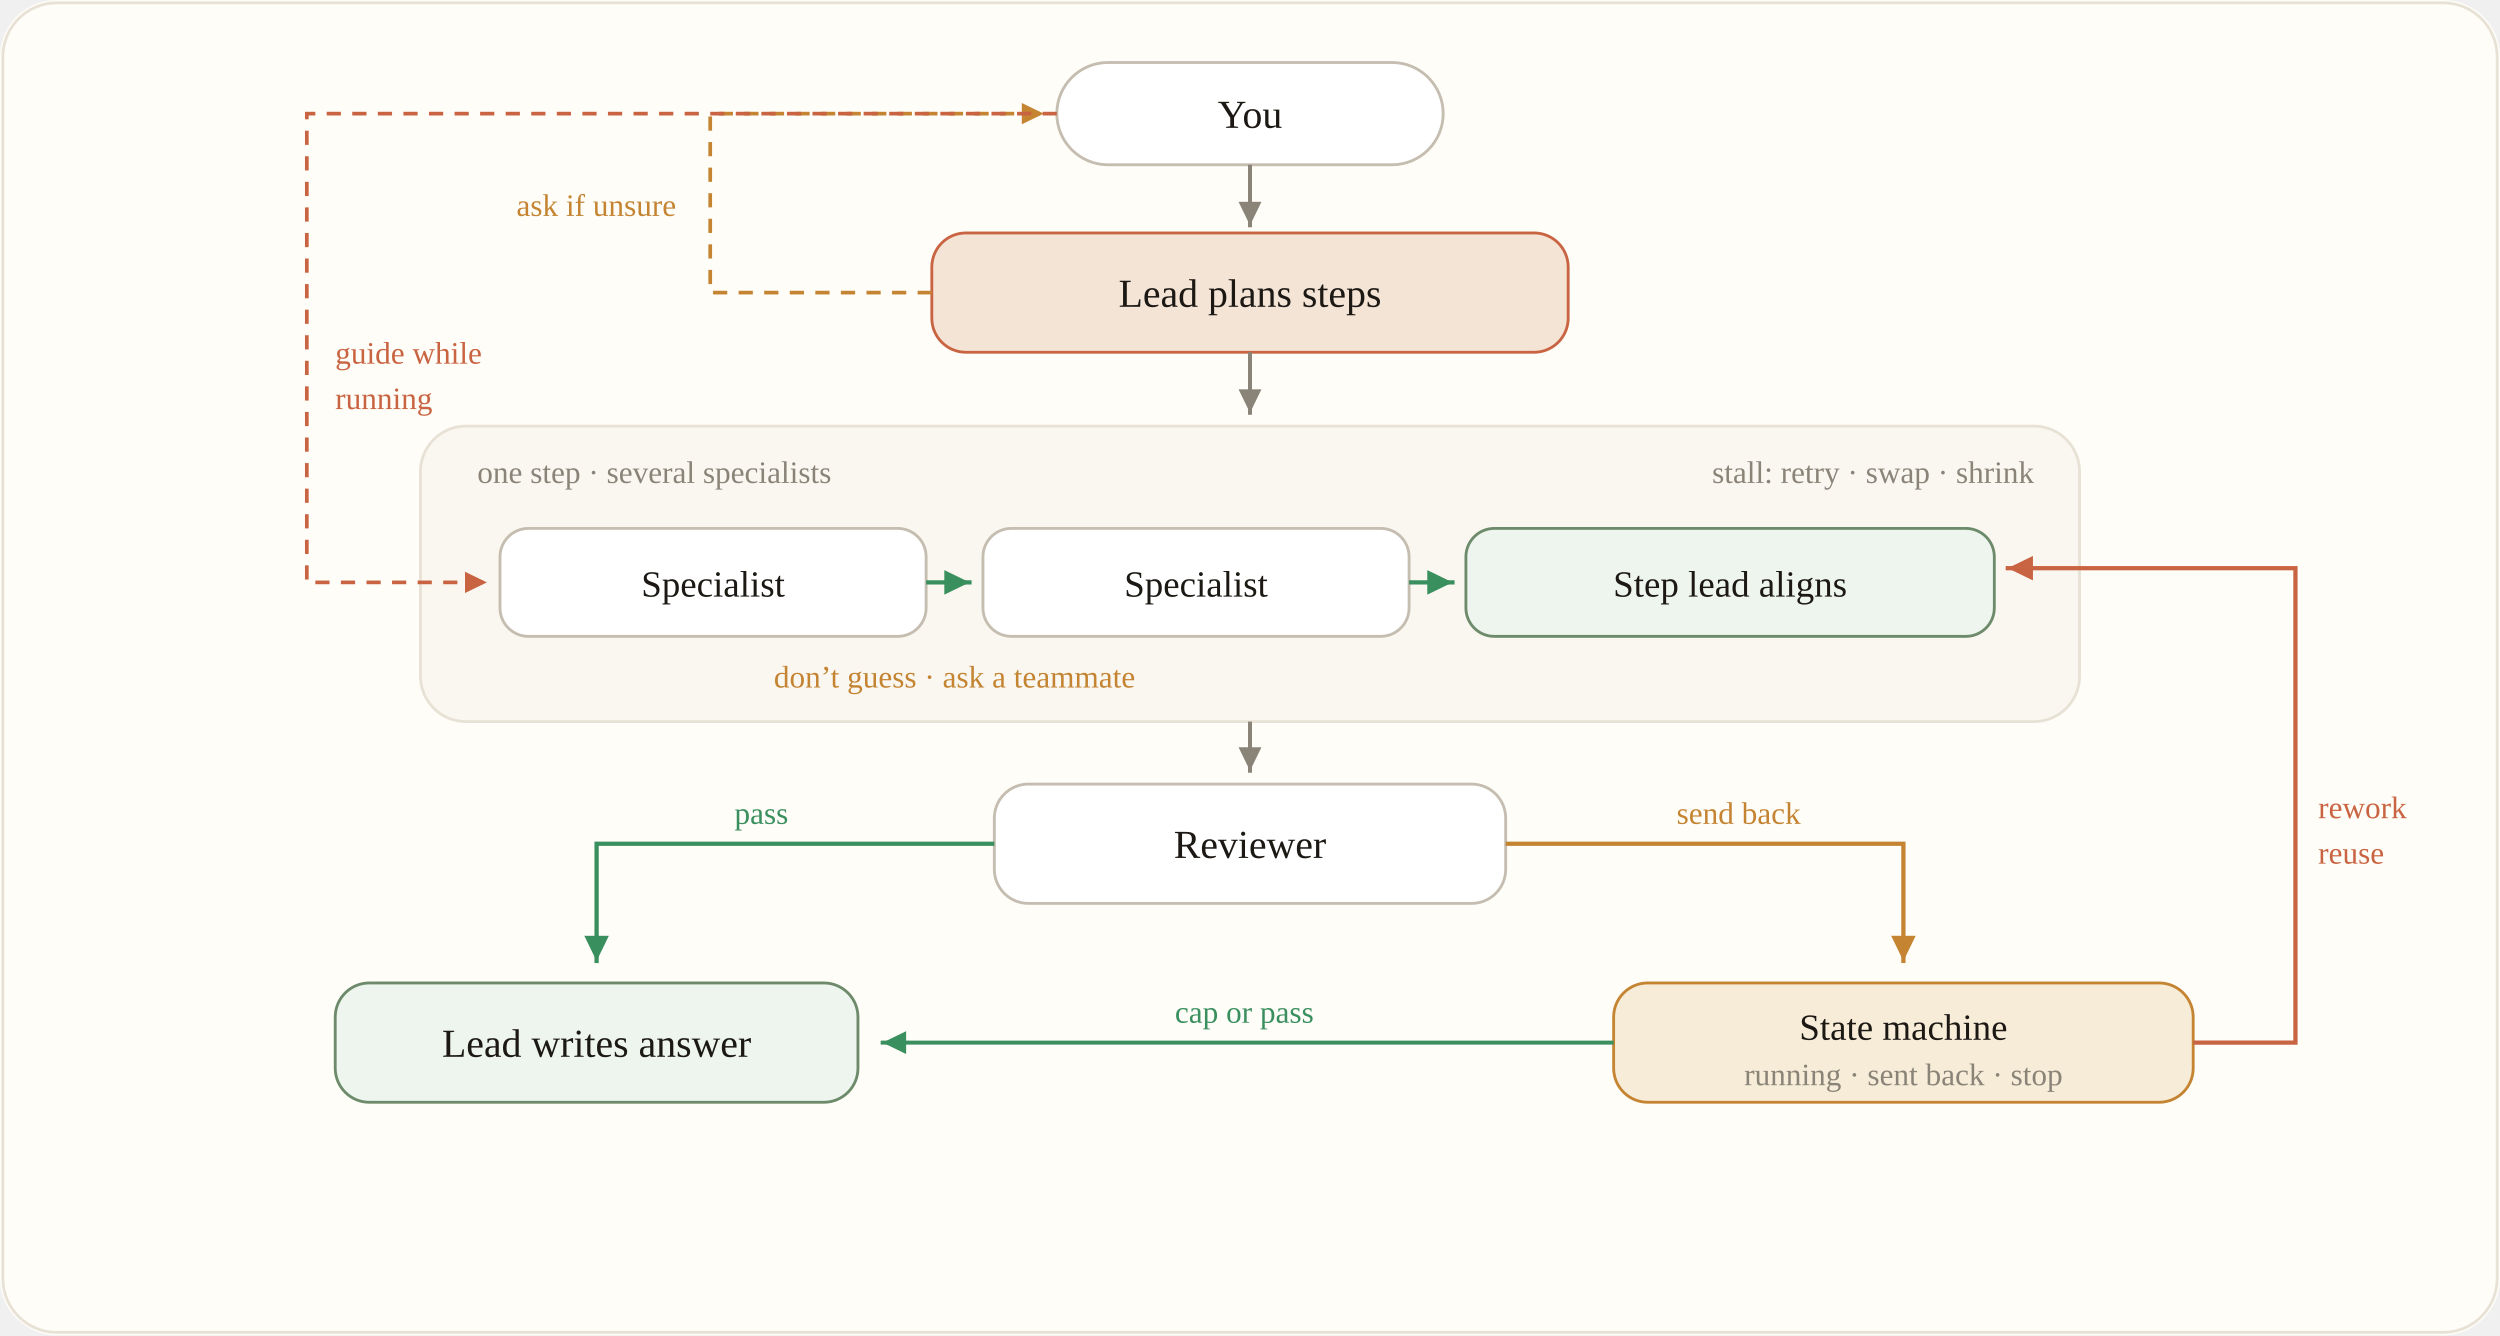
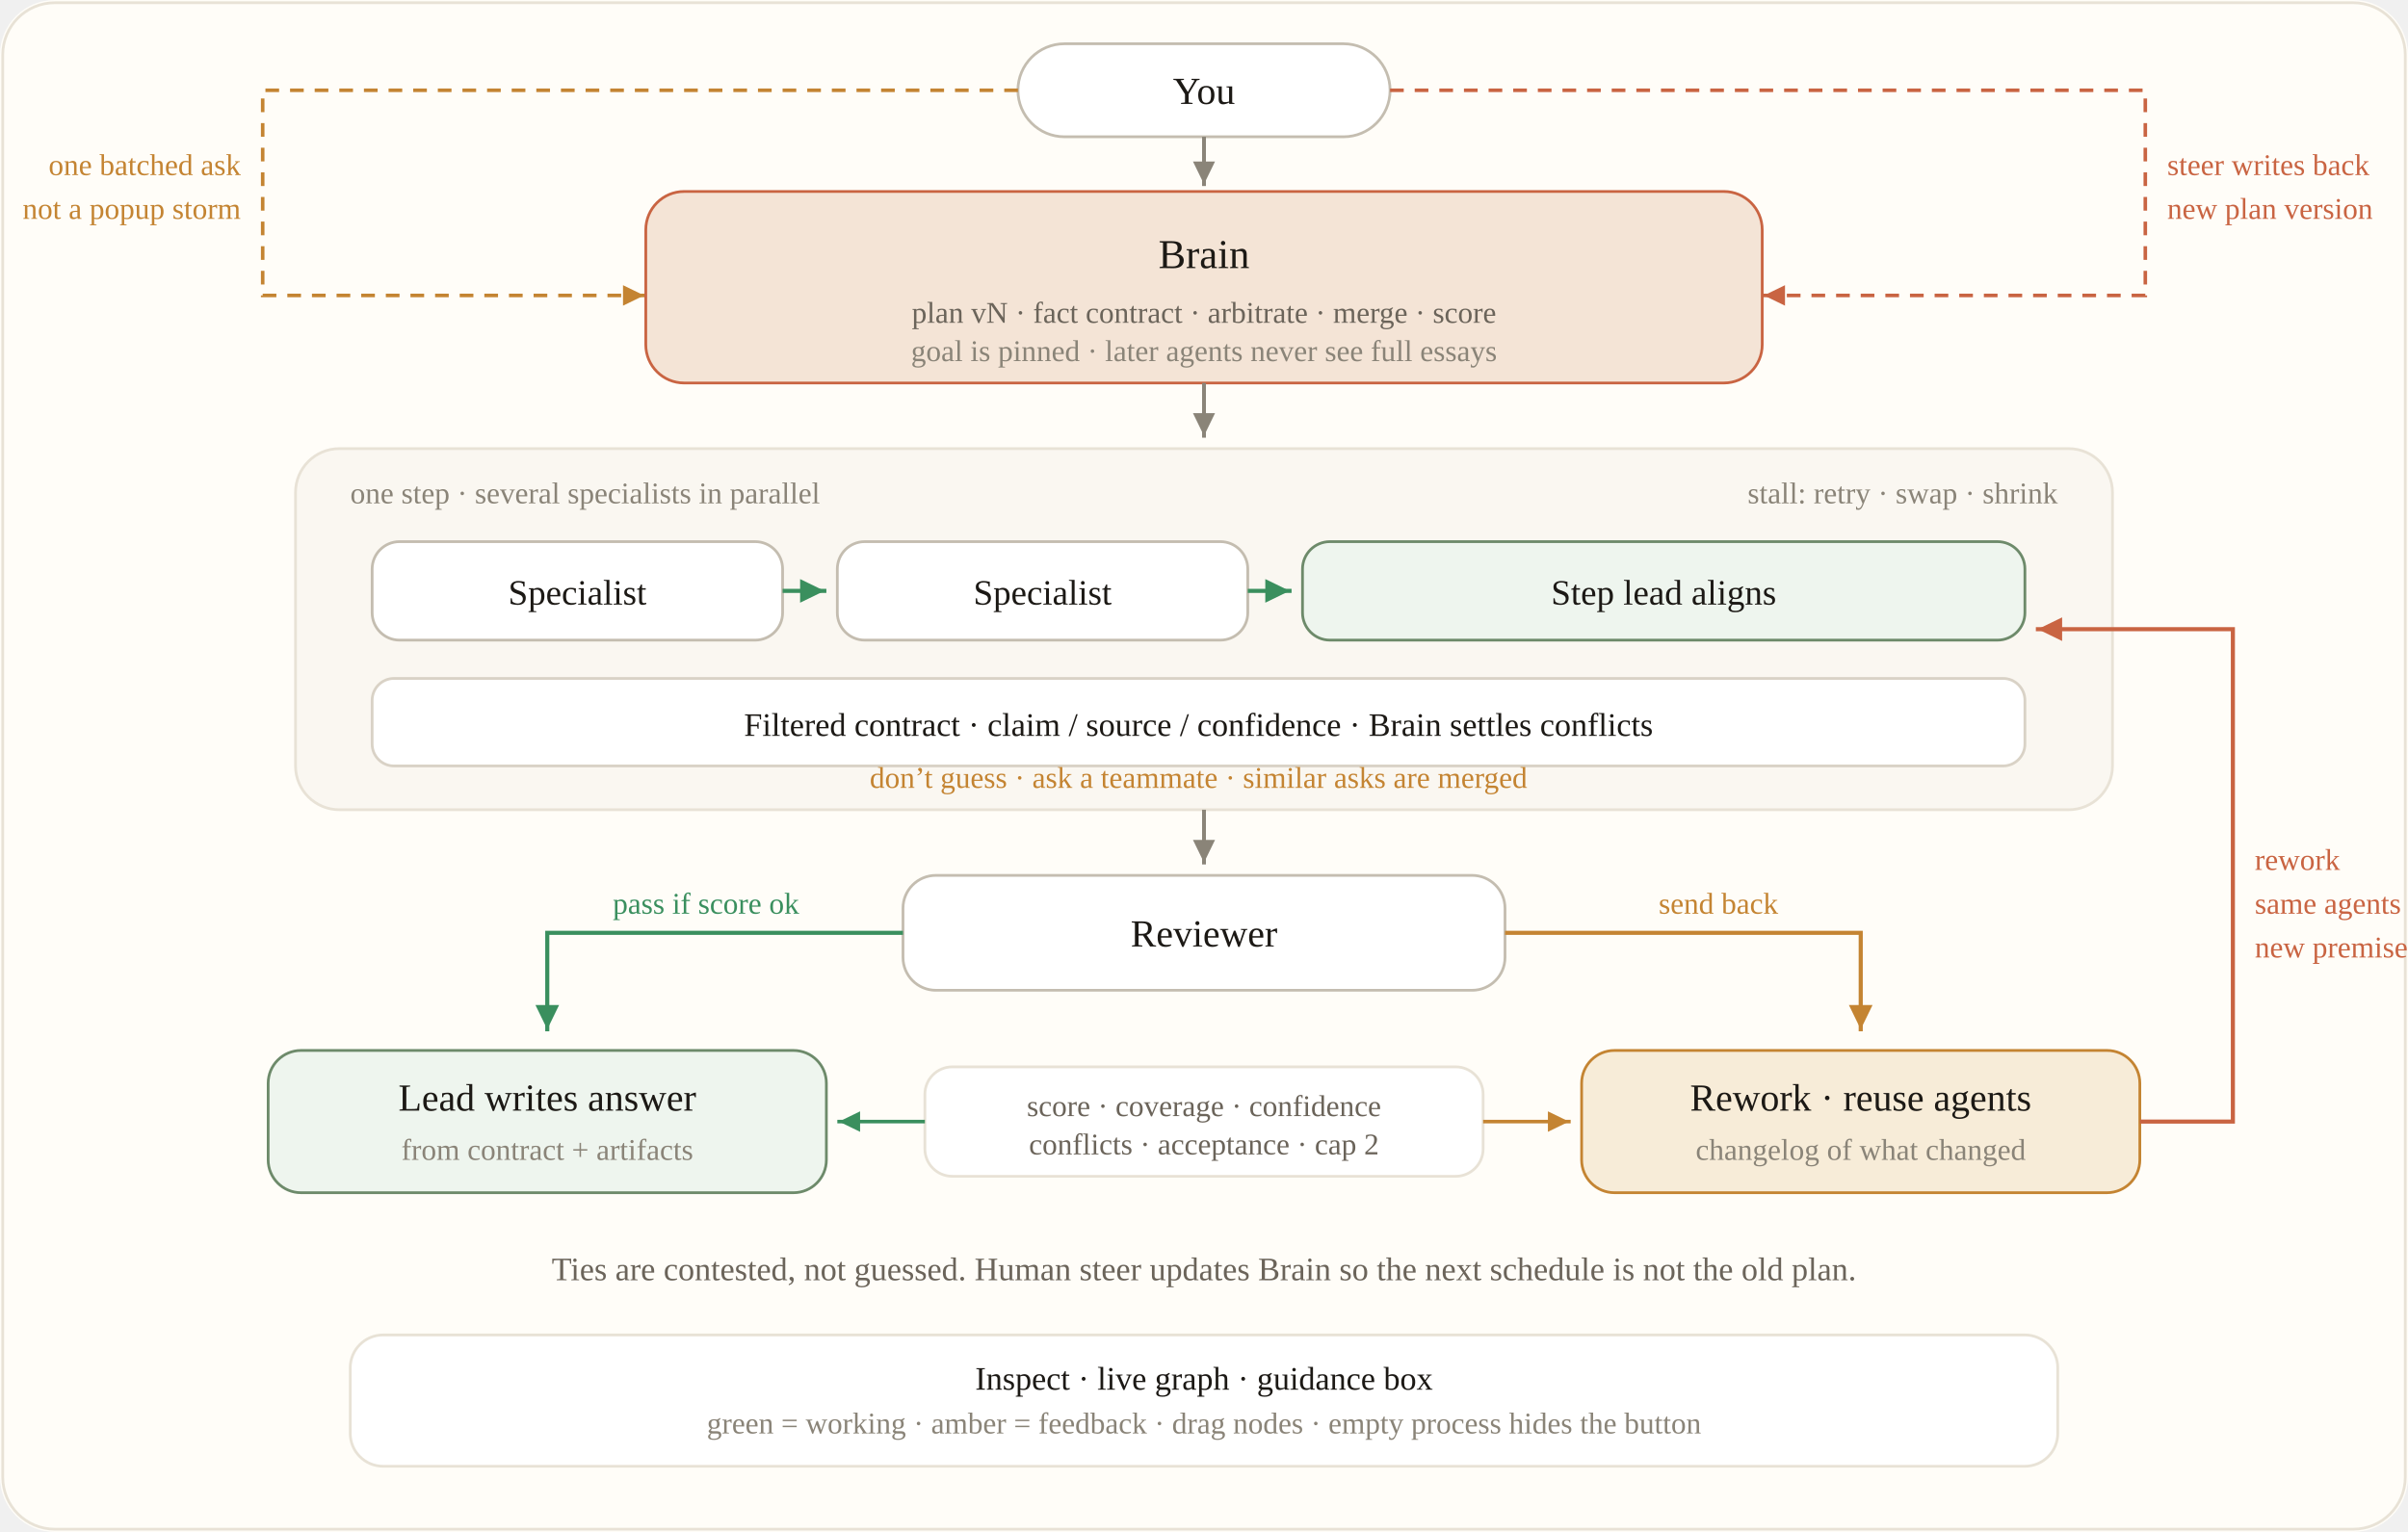
- <svg xmlns="http://www.w3.org/2000/svg" viewBox="0 0 880 470" role="img" aria-label="Multi-agent flow">
+ <svg xmlns="http://www.w3.org/2000/svg" viewBox="0 0 880 560" role="img" aria-label="Multi-agent flow with Brain, fact contract, and scored review">
  <defs>
    <marker id="arr" viewBox="0 0 10 10" refX="9" refY="5" markerWidth="8" markerHeight="8" orient="auto-start-reverse">
      <path d="M1 1.4L8.4 5 1 8.6z" fill="#8a8478" />
    </marker>
    <marker id="arr-live" viewBox="0 0 10 10" refX="9" refY="5" markerWidth="8" markerHeight="8" orient="auto-start-reverse">
      <path d="M1 1.4L8.4 5 1 8.6z" fill="#3a8f5e" />
    </marker>
    <marker id="arr-ask" viewBox="0 0 10 10" refX="9" refY="5" markerWidth="8" markerHeight="8" orient="auto-start-reverse">
      <path d="M1 1.4L8.4 5 1 8.6z" fill="#c48432" />
    </marker>
    <marker id="arr-accent" viewBox="0 0 10 10" refX="9" refY="5" markerWidth="8" markerHeight="8" orient="auto-start-reverse">
      <path d="M1 1.4L8.4 5 1 8.6z" fill="#c96442" />
    </marker>
  </defs>
-   <rect width="880" height="470" rx="20" fill="#fffdf8" />
-   <rect x="1" y="1" width="878" height="468" rx="19" fill="none" stroke="#e8e2d6" />
-   <rect x="372" y="22" width="136" height="36" rx="18" fill="#fff" stroke="#c4bdb0" />
-   <text x="440" y="45" text-anchor="middle" font-family="Georgia, 'Times New Roman', serif" font-size="14" fill="#1c1915">You</text>
-   <path d="M440 58v22" stroke="#8a8478" stroke-width="1.4" marker-end="url(#arr)" />
-   <rect x="328" y="82" width="224" height="42" rx="12" fill="#f4e4d6" stroke="#c96442" />
-   <text x="440" y="108" text-anchor="middle" font-family="Georgia, 'Times New Roman', serif" font-size="14" fill="#1c1915">Lead plans steps</text>
-   <path d="M328 103H250V40H368" fill="none" stroke="#c48432" stroke-width="1.3" stroke-dasharray="5 4" marker-end="url(#arr-ask)" />
-   <text x="238" y="76" text-anchor="end" font-family="Georgia, 'Times New Roman', serif" font-size="11" fill="#c48432">ask if unsure</text>
-   <path d="M440 124v22" stroke="#8a8478" stroke-width="1.4" marker-end="url(#arr)" />
-   <rect x="148" y="150" width="584" height="104" rx="16" fill="#faf7f1" stroke="#e8e2d6" />
-   <text x="168" y="170" font-family="Georgia, 'Times New Roman', serif" font-size="11" fill="#8a8478">one step · several specialists</text>
-   <text x="716" y="170" text-anchor="end" font-family="Georgia, 'Times New Roman', serif" font-size="11" fill="#8a8478">stall: retry · swap · shrink</text>
-   <rect x="176" y="186" width="150" height="38" rx="10" fill="#fff" stroke="#c4bdb0" />
-   <text x="251" y="210" text-anchor="middle" font-family="Georgia, 'Times New Roman', serif" font-size="13" fill="#1c1915">Specialist</text>
-   <rect x="346" y="186" width="150" height="38" rx="10" fill="#fff" stroke="#c4bdb0" />
-   <text x="421" y="210" text-anchor="middle" font-family="Georgia, 'Times New Roman', serif" font-size="13" fill="#1c1915">Specialist</text>
-   <rect x="516" y="186" width="186" height="38" rx="10" fill="#eef5ee" stroke="#6d8a6a" />
-   <text x="609" y="210" text-anchor="middle" font-family="Georgia, 'Times New Roman', serif" font-size="13" fill="#1c1915">Step lead aligns</text>
-   <path d="M326 205h16" stroke="#3a8f5e" stroke-width="1.5" marker-end="url(#arr-live)" />
-   <path d="M496 205h16" stroke="#3a8f5e" stroke-width="1.5" marker-end="url(#arr-live)" />
-   <text x="336" y="242" text-anchor="middle" font-family="Georgia, 'Times New Roman', serif" font-size="11" fill="#c48432">don’t guess · ask a teammate</text>
-   <path d="M440 254v18" stroke="#8a8478" stroke-width="1.4" marker-end="url(#arr)" />
-   <rect x="350" y="276" width="180" height="42" rx="12" fill="#fff" stroke="#c4bdb0" />
-   <text x="440" y="302" text-anchor="middle" font-family="Georgia, 'Times New Roman', serif" font-size="14" fill="#1c1915">Reviewer</text>
-   <path d="M350 297H210v42" fill="none" stroke="#3a8f5e" stroke-width="1.5" marker-end="url(#arr-live)" />
-   <text x="268" y="290" text-anchor="middle" font-family="Georgia, 'Times New Roman', serif" font-size="11" fill="#3a8f5e">pass</text>
-   <path d="M530 297H670v42" fill="none" stroke="#c48432" stroke-width="1.5" marker-end="url(#arr-ask)" />
-   <text x="612" y="290" text-anchor="middle" font-family="Georgia, 'Times New Roman', serif" font-size="11" fill="#c48432">send back</text>
-   <rect x="118" y="346" width="184" height="42" rx="12" fill="#eef5ee" stroke="#6d8a6a" />
-   <text x="210" y="372" text-anchor="middle" font-family="Georgia, 'Times New Roman', serif" font-size="14" fill="#1c1915">Lead writes answer</text>
-   <rect x="568" y="346" width="204" height="42" rx="12" fill="#f7ecd8" stroke="#c48432" />
-   <text x="670" y="366" text-anchor="middle" font-family="Georgia, 'Times New Roman', serif" font-size="13" fill="#1c1915">State machine</text>
-   <text x="670" y="382" text-anchor="middle" font-family="Georgia, 'Times New Roman', serif" font-size="11" fill="#8a8478">running · sent back · stop</text>
-   <path d="M568 367H310" stroke="#3a8f5e" stroke-width="1.4" marker-end="url(#arr-live)" />
-   <text x="438" y="360" text-anchor="middle" font-family="Georgia, 'Times New Roman', serif" font-size="11" fill="#3a8f5e">cap or pass</text>
-   <path d="M772 367H808V200H706" fill="none" stroke="#c96442" stroke-width="1.5" marker-end="url(#arr-accent)" />
-   <text x="816" y="288" font-family="Georgia, 'Times New Roman', serif" font-size="11" fill="#c96442">rework</text>
-   <text x="816" y="304" font-family="Georgia, 'Times New Roman', serif" font-size="11" fill="#c96442">reuse</text>
-   <path d="M372 40H108V205H172" fill="none" stroke="#c96442" stroke-width="1.3" stroke-dasharray="5 4" marker-end="url(#arr-accent)" />
-   <text x="118" y="128" font-family="Georgia, 'Times New Roman', serif" font-size="11" fill="#c96442">guide while</text>
-   <text x="118" y="144" font-family="Georgia, 'Times New Roman', serif" font-size="11" fill="#c96442">running</text>
+   <rect width="880" height="560" rx="20" fill="#fffdf8" />
+   <rect x="1" y="1" width="878" height="558" rx="19" fill="none" stroke="#e8e2d6" />
+   <rect x="372" y="16" width="136" height="34" rx="17" fill="#fff" stroke="#c4bdb0" />
+   <text x="440" y="38" text-anchor="middle" font-family="Georgia, 'Times New Roman', serif" font-size="14" fill="#1c1915">You</text>
+   <path d="M372 33H96V108H236" fill="none" stroke="#c48432" stroke-width="1.3" stroke-dasharray="5 4" marker-end="url(#arr-ask)" />
+   <text x="88" y="64" text-anchor="end" font-family="Georgia, 'Times New Roman', serif" font-size="11" fill="#c48432">one batched ask</text>
+   <text x="88" y="80" text-anchor="end" font-family="Georgia, 'Times New Roman', serif" font-size="11" fill="#c48432">not a popup storm</text>
+   <path d="M508 33H784V108H644" fill="none" stroke="#c96442" stroke-width="1.3" stroke-dasharray="5 4" marker-end="url(#arr-accent)" />
+   <text x="792" y="64" font-family="Georgia, 'Times New Roman', serif" font-size="11" fill="#c96442">steer writes back</text>
+   <text x="792" y="80" font-family="Georgia, 'Times New Roman', serif" font-size="11" fill="#c96442">new plan version</text>
+   <path d="M440 50v18" stroke="#8a8478" stroke-width="1.4" marker-end="url(#arr)" />
+   <rect x="236" y="70" width="408" height="70" rx="14" fill="#f4e4d6" stroke="#c96442" />
+   <text x="440" y="98" text-anchor="middle" font-family="Georgia, 'Times New Roman', serif" font-size="15" fill="#1c1915">Brain</text>
+   <text x="440" y="118" text-anchor="middle" font-family="Georgia, 'Times New Roman', serif" font-size="11" fill="#6b645a">plan vN · fact contract · arbitrate · merge · score</text>
+   <text x="440" y="132" text-anchor="middle" font-family="Georgia, 'Times New Roman', serif" font-size="11" fill="#8a8478">goal is pinned · later agents never see full essays</text>
+   <path d="M440 140v20" stroke="#8a8478" stroke-width="1.4" marker-end="url(#arr)" />
+   <rect x="108" y="164" width="664" height="132" rx="16" fill="#faf7f1" stroke="#e8e2d6" />
+   <text x="128" y="184" font-family="Georgia, 'Times New Roman', serif" font-size="11" fill="#8a8478">one step · several specialists in parallel</text>
+   <text x="752" y="184" text-anchor="end" font-family="Georgia, 'Times New Roman', serif" font-size="11" fill="#8a8478">stall: retry · swap · shrink</text>
+   <rect x="136" y="198" width="150" height="36" rx="10" fill="#fff" stroke="#c4bdb0" />
+   <text x="211" y="221" text-anchor="middle" font-family="Georgia, 'Times New Roman', serif" font-size="13" fill="#1c1915">Specialist</text>
+   <rect x="306" y="198" width="150" height="36" rx="10" fill="#fff" stroke="#c4bdb0" />
+   <text x="381" y="221" text-anchor="middle" font-family="Georgia, 'Times New Roman', serif" font-size="13" fill="#1c1915">Specialist</text>
+   <rect x="476" y="198" width="264" height="36" rx="10" fill="#eef5ee" stroke="#6d8a6a" />
+   <text x="608" y="221" text-anchor="middle" font-family="Georgia, 'Times New Roman', serif" font-size="13" fill="#1c1915">Step lead aligns</text>
+   <path d="M286 216h16" stroke="#3a8f5e" stroke-width="1.5" marker-end="url(#arr-live)" />
+   <path d="M456 216h16" stroke="#3a8f5e" stroke-width="1.5" marker-end="url(#arr-live)" />
+   <rect x="136" y="248" width="604" height="32" rx="8" fill="#fff" stroke="#d9d2c6" />
+   <text x="438" y="269" text-anchor="middle" font-family="Georgia, 'Times New Roman', serif" font-size="12" fill="#1c1915">Filtered contract · claim / source / confidence · Brain settles conflicts</text>
+   <text x="438" y="288" text-anchor="middle" font-family="Georgia, 'Times New Roman', serif" font-size="11" fill="#c48432">don’t guess · ask a teammate · similar asks are merged</text>
+   <path d="M440 296v20" stroke="#8a8478" stroke-width="1.4" marker-end="url(#arr)" />
+   <rect x="330" y="320" width="220" height="42" rx="12" fill="#fff" stroke="#c4bdb0" />
+   <text x="440" y="346" text-anchor="middle" font-family="Georgia, 'Times New Roman', serif" font-size="14" fill="#1c1915">Reviewer</text>
+   <path d="M330 341H200v36" fill="none" stroke="#3a8f5e" stroke-width="1.5" marker-end="url(#arr-live)" />
+   <text x="258" y="334" text-anchor="middle" font-family="Georgia, 'Times New Roman', serif" font-size="11" fill="#3a8f5e">pass if score ok</text>
+   <path d="M550 341H680v36" fill="none" stroke="#c48432" stroke-width="1.5" marker-end="url(#arr-ask)" />
+   <text x="628" y="334" text-anchor="middle" font-family="Georgia, 'Times New Roman', serif" font-size="11" fill="#c48432">send back</text>
+   <rect x="98" y="384" width="204" height="52" rx="12" fill="#eef5ee" stroke="#6d8a6a" />
+   <text x="200" y="406" text-anchor="middle" font-family="Georgia, 'Times New Roman', serif" font-size="14" fill="#1c1915">Lead writes answer</text>
+   <text x="200" y="424" text-anchor="middle" font-family="Georgia, 'Times New Roman', serif" font-size="11" fill="#8a8478">from contract + artifacts</text>
+   <rect x="338" y="390" width="204" height="40" rx="10" fill="#fff" stroke="#e8e2d6" />
+   <text x="440" y="408" text-anchor="middle" font-family="Georgia, 'Times New Roman', serif" font-size="11" fill="#6b645a">score · coverage · confidence</text>
+   <text x="440" y="422" text-anchor="middle" font-family="Georgia, 'Times New Roman', serif" font-size="11" fill="#6b645a">conflicts · acceptance · cap 2</text>
+   <rect x="578" y="384" width="204" height="52" rx="12" fill="#f7ecd8" stroke="#c48432" />
+   <text x="680" y="406" text-anchor="middle" font-family="Georgia, 'Times New Roman', serif" font-size="14" fill="#1c1915">Rework · reuse agents</text>
+   <text x="680" y="424" text-anchor="middle" font-family="Georgia, 'Times New Roman', serif" font-size="11" fill="#8a8478">changelog of what changed</text>
+   <path d="M338 410H306" stroke="#3a8f5e" stroke-width="1.3" marker-end="url(#arr-live)" />
+   <path d="M542 410H574" stroke="#c48432" stroke-width="1.3" marker-end="url(#arr-ask)" />
+   <path d="M782 410H816V230H744" fill="none" stroke="#c96442" stroke-width="1.5" marker-end="url(#arr-accent)" />
+   <text x="824" y="318" font-family="Georgia, 'Times New Roman', serif" font-size="11" fill="#c96442">rework</text>
+   <text x="824" y="334" font-family="Georgia, 'Times New Roman', serif" font-size="11" fill="#c96442">same agents</text>
+   <text x="824" y="350" font-family="Georgia, 'Times New Roman', serif" font-size="11" fill="#c96442">new premises</text>
+   <text x="440" y="468" text-anchor="middle" font-family="Georgia, 'Times New Roman', serif" font-size="12" fill="#6b645a">Ties are contested, not guessed. Human steer updates Brain so the next schedule is not the old plan.</text>
+   <rect x="128" y="488" width="624" height="48" rx="12" fill="#fff" stroke="#e8e2d6" />
+   <text x="440" y="508" text-anchor="middle" font-family="Georgia, 'Times New Roman', serif" font-size="12" fill="#1c1915">Inspect · live graph · guidance box</text>
+   <text x="440" y="524" text-anchor="middle" font-family="Georgia, 'Times New Roman', serif" font-size="11" fill="#8a8478">green = working · amber = feedback · drag nodes · empty process hides the button</text>
</svg>
